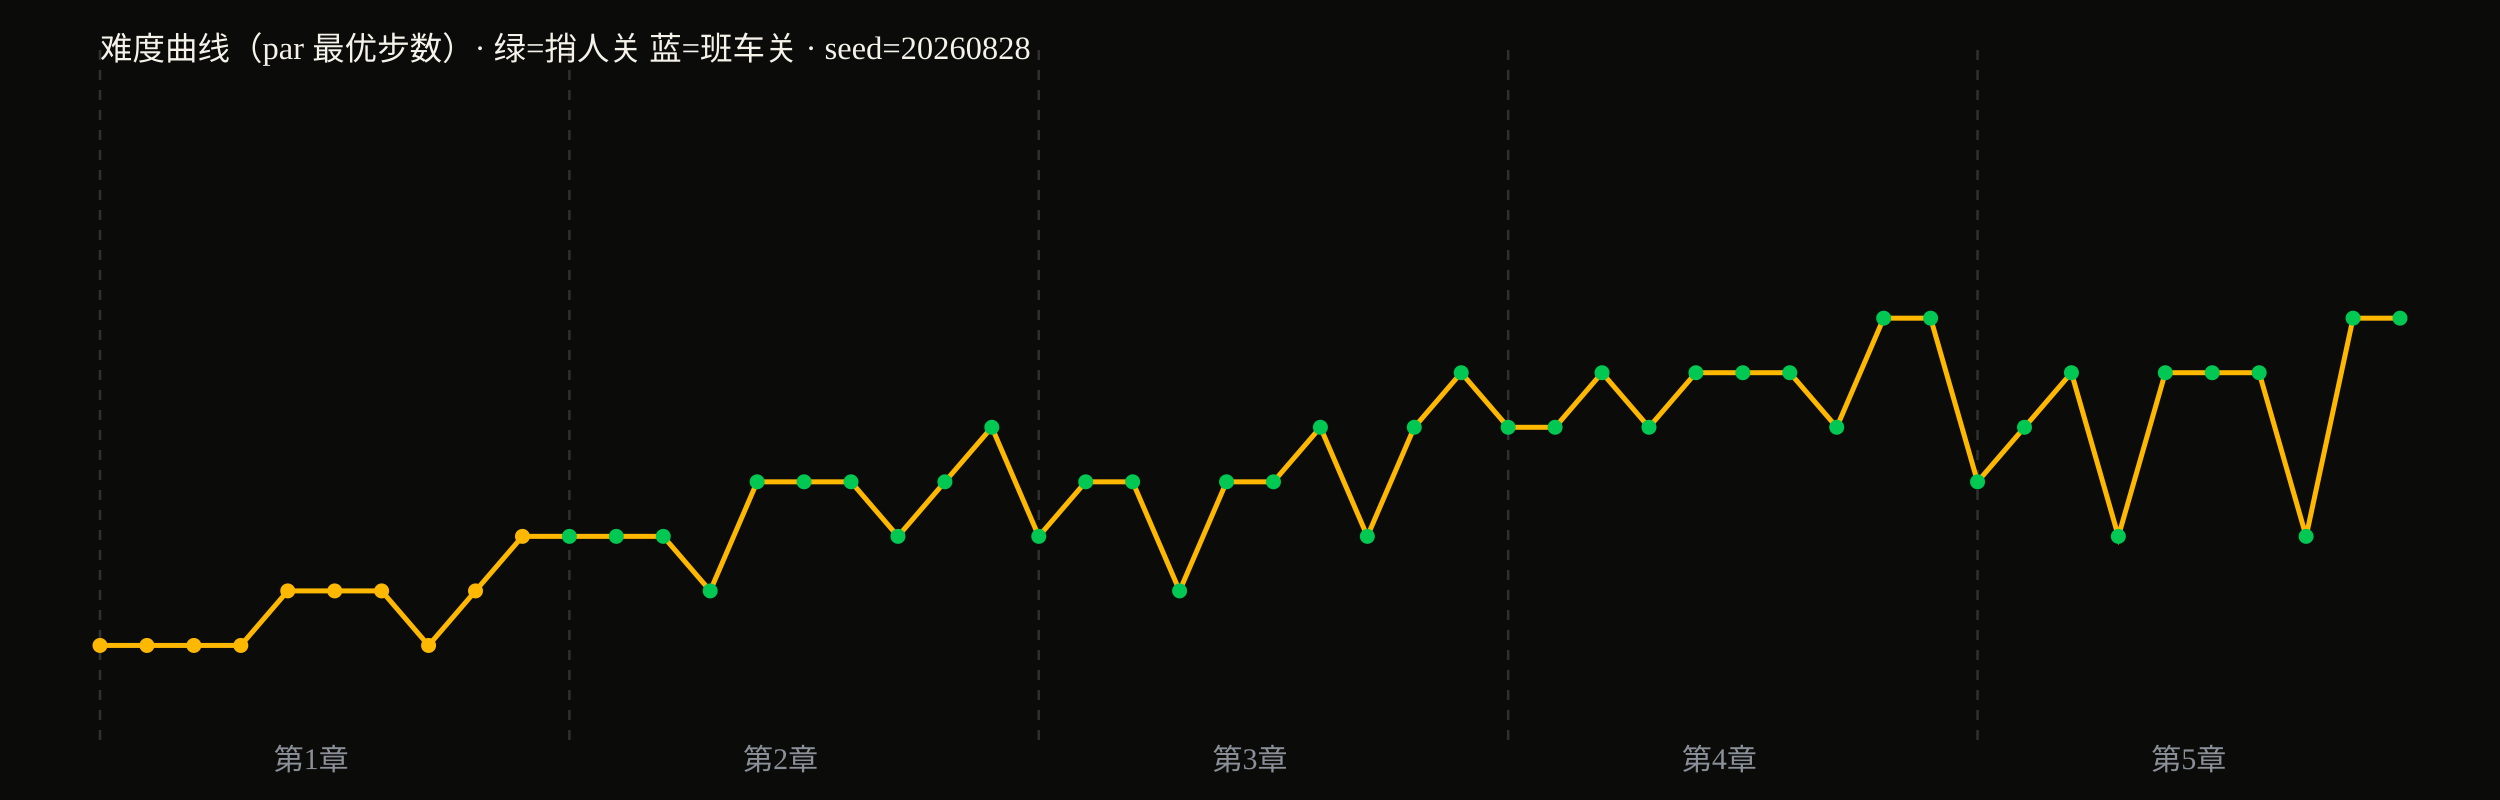
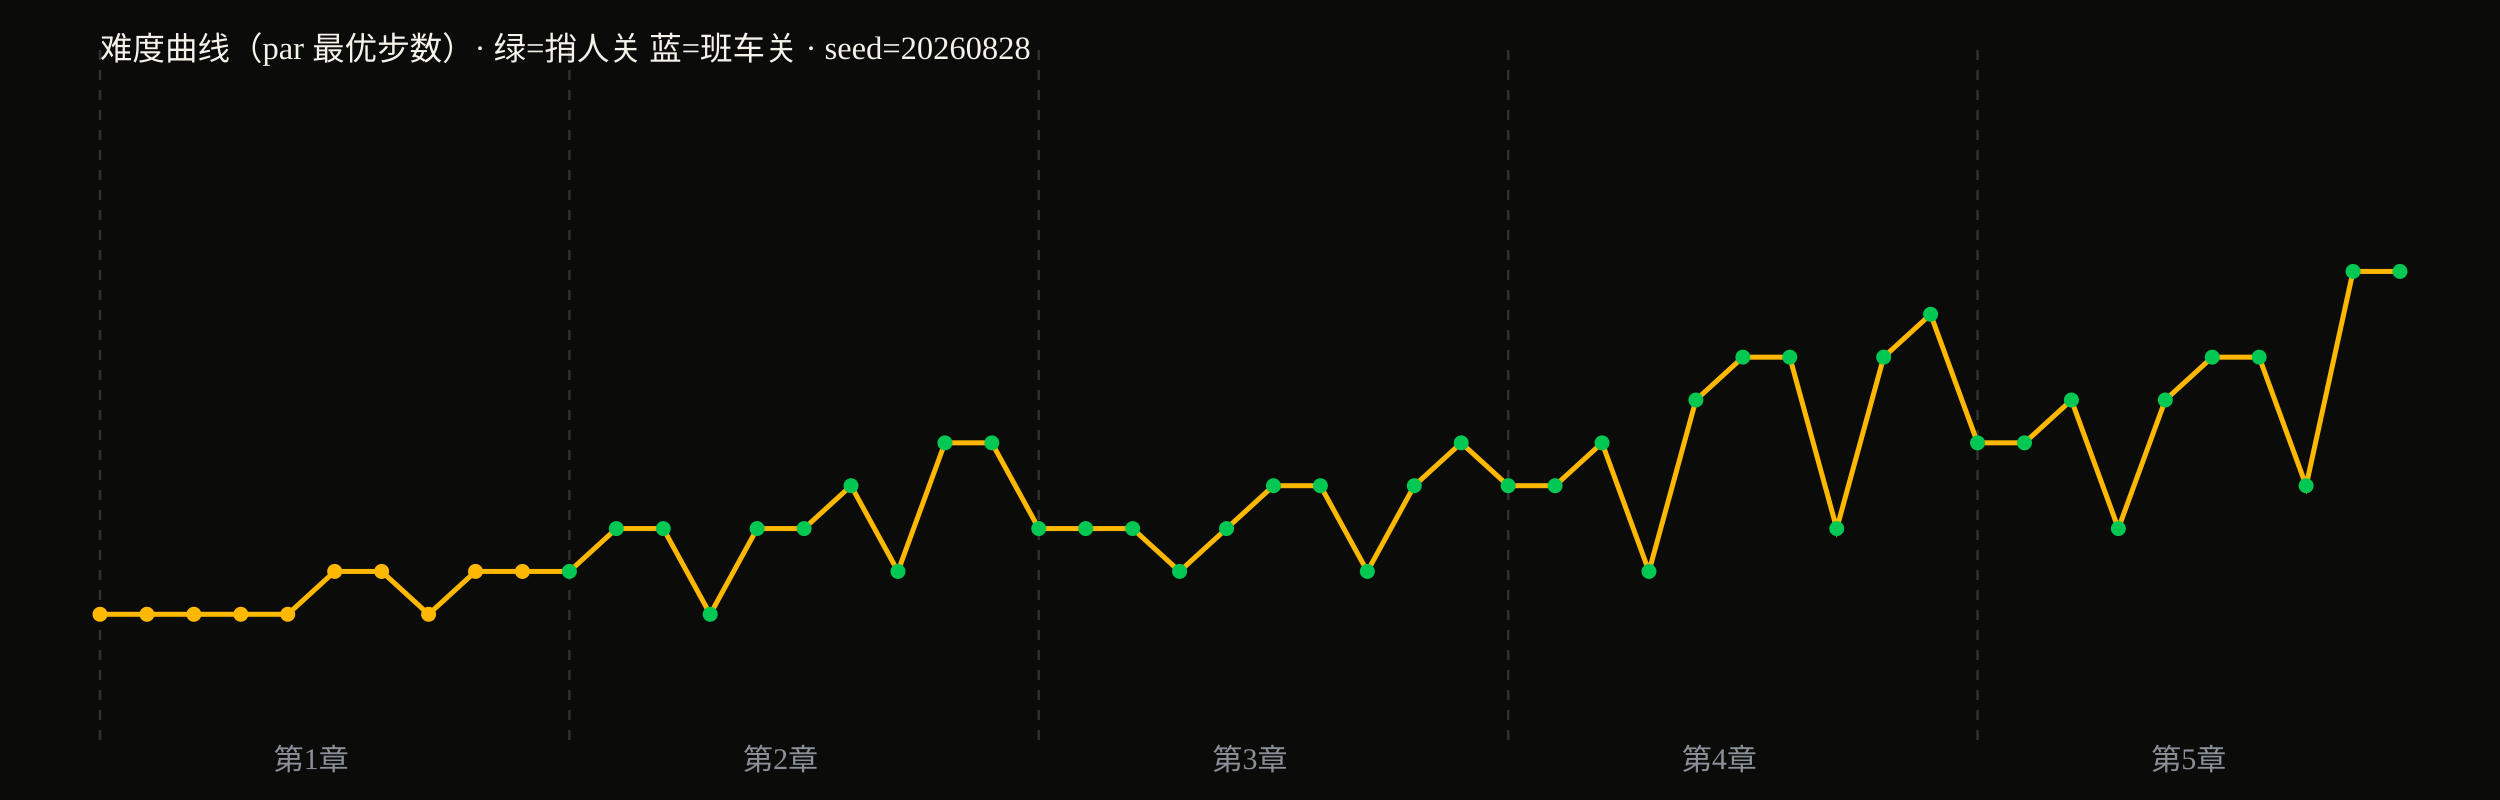
<svg xmlns="http://www.w3.org/2000/svg" width="1000" height="320" viewBox="0 0 1000 320">
  <rect width="1000" height="320" fill="#0B0C0A" />
  <line x1="40" y1="20" x2="40" y2="300" stroke="rgba(255,255,255,.15)" stroke-dasharray="4 4" />
  <text x="124.49" y="308" fill="#8A8F98" font-size="12" text-anchor="middle">第1章</text>
  <line x1="227.755" y1="20" x2="227.755" y2="300" stroke="rgba(255,255,255,.15)" stroke-dasharray="4 4" />
  <text x="312.245" y="308" fill="#8A8F98" font-size="12" text-anchor="middle">第2章</text>
  <line x1="415.51" y1="20" x2="415.51" y2="300" stroke="rgba(255,255,255,.15)" stroke-dasharray="4 4" />
  <text x="500" y="308" fill="#8A8F98" font-size="12" text-anchor="middle">第3章</text>
  <line x1="603.265" y1="20" x2="603.265" y2="300" stroke="rgba(255,255,255,.15)" stroke-dasharray="4 4" />
  <text x="687.755" y="308" fill="#8A8F98" font-size="12" text-anchor="middle">第4章</text>
  <line x1="791.02" y1="20" x2="791.02" y2="300" stroke="rgba(255,255,255,.15)" stroke-dasharray="4 4" />
  <text x="875.51" y="308" fill="#8A8F98" font-size="12" text-anchor="middle">第5章</text>
-   <polyline fill="none" stroke="#FFB800" stroke-width="2" points="40,258.182 58.776,258.182 77.551,258.182 96.327,258.182 115.102,236.364 133.878,236.364 152.653,236.364 171.429,258.182 190.204,236.364 208.98,214.545 227.755,214.545 246.531,214.545 265.306,214.545 284.082,236.364 302.857,192.727 321.633,192.727 340.408,192.727 359.184,214.545 377.959,192.727 396.735,170.909 415.51,214.545 434.286,192.727 453.061,192.727 471.837,236.364 490.612,192.727 509.388,192.727 528.163,170.909 546.939,214.545 565.714,170.909 584.49,149.091 603.265,170.909 622.041,170.909 640.816,149.091 659.592,170.909 678.367,149.091 697.143,149.091 715.918,149.091 734.694,170.909 753.469,127.273 772.245,127.273 791.02,192.727 809.796,170.909 828.571,149.091 847.347,214.545 866.122,149.091 884.898,149.091 903.673,149.091 922.449,214.545 941.224,127.273 960,127.273" />
-   <circle cx="40" cy="258.182" r="3" fill="#FFB800" />
-   <circle cx="58.776" cy="258.182" r="3" fill="#FFB800" />
-   <circle cx="77.551" cy="258.182" r="3" fill="#FFB800" />
-   <circle cx="96.327" cy="258.182" r="3" fill="#FFB800" />
-   <circle cx="115.102" cy="236.364" r="3" fill="#FFB800" />
-   <circle cx="133.878" cy="236.364" r="3" fill="#FFB800" />
-   <circle cx="152.653" cy="236.364" r="3" fill="#FFB800" />
-   <circle cx="171.429" cy="258.182" r="3" fill="#FFB800" />
-   <circle cx="190.204" cy="236.364" r="3" fill="#FFB800" />
-   <circle cx="208.98" cy="214.545" r="3" fill="#FFB800" />
-   <circle cx="227.755" cy="214.545" r="3" fill="#00C853" />
-   <circle cx="246.531" cy="214.545" r="3" fill="#00C853" />
-   <circle cx="265.306" cy="214.545" r="3" fill="#00C853" />
-   <circle cx="284.082" cy="236.364" r="3" fill="#00C853" />
-   <circle cx="302.857" cy="192.727" r="3" fill="#00C853" />
-   <circle cx="321.633" cy="192.727" r="3" fill="#00C853" />
-   <circle cx="340.408" cy="192.727" r="3" fill="#00C853" />
-   <circle cx="359.184" cy="214.545" r="3" fill="#00C853" />
-   <circle cx="377.959" cy="192.727" r="3" fill="#00C853" />
-   <circle cx="396.735" cy="170.909" r="3" fill="#00C853" />
-   <circle cx="415.51" cy="214.545" r="3" fill="#00C853" />
-   <circle cx="434.286" cy="192.727" r="3" fill="#00C853" />
-   <circle cx="453.061" cy="192.727" r="3" fill="#00C853" />
-   <circle cx="471.837" cy="236.364" r="3" fill="#00C853" />
-   <circle cx="490.612" cy="192.727" r="3" fill="#00C853" />
-   <circle cx="509.388" cy="192.727" r="3" fill="#00C853" />
-   <circle cx="528.163" cy="170.909" r="3" fill="#00C853" />
-   <circle cx="546.939" cy="214.545" r="3" fill="#00C853" />
-   <circle cx="565.714" cy="170.909" r="3" fill="#00C853" />
-   <circle cx="584.49" cy="149.091" r="3" fill="#00C853" />
-   <circle cx="603.265" cy="170.909" r="3" fill="#00C853" />
-   <circle cx="622.041" cy="170.909" r="3" fill="#00C853" />
-   <circle cx="640.816" cy="149.091" r="3" fill="#00C853" />
-   <circle cx="659.592" cy="170.909" r="3" fill="#00C853" />
-   <circle cx="678.367" cy="149.091" r="3" fill="#00C853" />
-   <circle cx="697.143" cy="149.091" r="3" fill="#00C853" />
-   <circle cx="715.918" cy="149.091" r="3" fill="#00C853" />
-   <circle cx="734.694" cy="170.909" r="3" fill="#00C853" />
-   <circle cx="753.469" cy="127.273" r="3" fill="#00C853" />
-   <circle cx="772.245" cy="127.273" r="3" fill="#00C853" />
-   <circle cx="791.02" cy="192.727" r="3" fill="#00C853" />
-   <circle cx="809.796" cy="170.909" r="3" fill="#00C853" />
-   <circle cx="828.571" cy="149.091" r="3" fill="#00C853" />
-   <circle cx="847.347" cy="214.545" r="3" fill="#00C853" />
-   <circle cx="866.122" cy="149.091" r="3" fill="#00C853" />
-   <circle cx="884.898" cy="149.091" r="3" fill="#00C853" />
-   <circle cx="903.673" cy="149.091" r="3" fill="#00C853" />
-   <circle cx="922.449" cy="214.545" r="3" fill="#00C853" />
-   <circle cx="941.224" cy="127.273" r="3" fill="#00C853" />
-   <circle cx="960" cy="127.273" r="3" fill="#00C853" />
+   <polyline fill="none" stroke="#FFB800" stroke-width="2" points="40,245.714 58.776,245.714 77.551,245.714 96.327,245.714 115.102,245.714 133.878,228.571 152.653,228.571 171.429,245.714 190.204,228.571 208.98,228.571 227.755,228.571 246.531,211.429 265.306,211.429 284.082,245.714 302.857,211.429 321.633,211.429 340.408,194.286 359.184,228.571 377.959,177.143 396.735,177.143 415.51,211.429 434.286,211.429 453.061,211.429 471.837,228.571 490.612,211.429 509.388,194.286 528.163,194.286 546.939,228.571 565.714,194.286 584.49,177.143 603.265,194.286 622.041,194.286 640.816,177.143 659.592,228.571 678.367,160 697.143,142.857 715.918,142.857 734.694,211.429 753.469,142.857 772.245,125.714 791.02,177.143 809.796,177.143 828.571,160 847.347,211.429 866.122,160 884.898,142.857 903.673,142.857 922.449,194.286 941.224,108.571 960,108.571" />
+   <circle cx="40" cy="245.714" r="3" fill="#FFB800" />
+   <circle cx="58.776" cy="245.714" r="3" fill="#FFB800" />
+   <circle cx="77.551" cy="245.714" r="3" fill="#FFB800" />
+   <circle cx="96.327" cy="245.714" r="3" fill="#FFB800" />
+   <circle cx="115.102" cy="245.714" r="3" fill="#FFB800" />
+   <circle cx="133.878" cy="228.571" r="3" fill="#FFB800" />
+   <circle cx="152.653" cy="228.571" r="3" fill="#FFB800" />
+   <circle cx="171.429" cy="245.714" r="3" fill="#FFB800" />
+   <circle cx="190.204" cy="228.571" r="3" fill="#FFB800" />
+   <circle cx="208.98" cy="228.571" r="3" fill="#FFB800" />
+   <circle cx="227.755" cy="228.571" r="3" fill="#00C853" />
+   <circle cx="246.531" cy="211.429" r="3" fill="#00C853" />
+   <circle cx="265.306" cy="211.429" r="3" fill="#00C853" />
+   <circle cx="284.082" cy="245.714" r="3" fill="#00C853" />
+   <circle cx="302.857" cy="211.429" r="3" fill="#00C853" />
+   <circle cx="321.633" cy="211.429" r="3" fill="#00C853" />
+   <circle cx="340.408" cy="194.286" r="3" fill="#00C853" />
+   <circle cx="359.184" cy="228.571" r="3" fill="#00C853" />
+   <circle cx="377.959" cy="177.143" r="3" fill="#00C853" />
+   <circle cx="396.735" cy="177.143" r="3" fill="#00C853" />
+   <circle cx="415.51" cy="211.429" r="3" fill="#00C853" />
+   <circle cx="434.286" cy="211.429" r="3" fill="#00C853" />
+   <circle cx="453.061" cy="211.429" r="3" fill="#00C853" />
+   <circle cx="471.837" cy="228.571" r="3" fill="#00C853" />
+   <circle cx="490.612" cy="211.429" r="3" fill="#00C853" />
+   <circle cx="509.388" cy="194.286" r="3" fill="#00C853" />
+   <circle cx="528.163" cy="194.286" r="3" fill="#00C853" />
+   <circle cx="546.939" cy="228.571" r="3" fill="#00C853" />
+   <circle cx="565.714" cy="194.286" r="3" fill="#00C853" />
+   <circle cx="584.49" cy="177.143" r="3" fill="#00C853" />
+   <circle cx="603.265" cy="194.286" r="3" fill="#00C853" />
+   <circle cx="622.041" cy="194.286" r="3" fill="#00C853" />
+   <circle cx="640.816" cy="177.143" r="3" fill="#00C853" />
+   <circle cx="659.592" cy="228.571" r="3" fill="#00C853" />
+   <circle cx="678.367" cy="160" r="3" fill="#00C853" />
+   <circle cx="697.143" cy="142.857" r="3" fill="#00C853" />
+   <circle cx="715.918" cy="142.857" r="3" fill="#00C853" />
+   <circle cx="734.694" cy="211.429" r="3" fill="#00C853" />
+   <circle cx="753.469" cy="142.857" r="3" fill="#00C853" />
+   <circle cx="772.245" cy="125.714" r="3" fill="#00C853" />
+   <circle cx="791.02" cy="177.143" r="3" fill="#00C853" />
+   <circle cx="809.796" cy="177.143" r="3" fill="#00C853" />
+   <circle cx="828.571" cy="160" r="3" fill="#00C853" />
+   <circle cx="847.347" cy="211.429" r="3" fill="#00C853" />
+   <circle cx="866.122" cy="160" r="3" fill="#00C853" />
+   <circle cx="884.898" cy="142.857" r="3" fill="#00C853" />
+   <circle cx="903.673" cy="142.857" r="3" fill="#00C853" />
+   <circle cx="922.449" cy="194.286" r="3" fill="#00C853" />
+   <circle cx="941.224" cy="108.571" r="3" fill="#00C853" />
+   <circle cx="960" cy="108.571" r="3" fill="#00C853" />
  <text x="40" y="24" fill="#F5F2EA" font-size="13">难度曲线（par 最优步数）· 绿=捎人关 蓝=班车关 · seed=20260828</text>
</svg>
